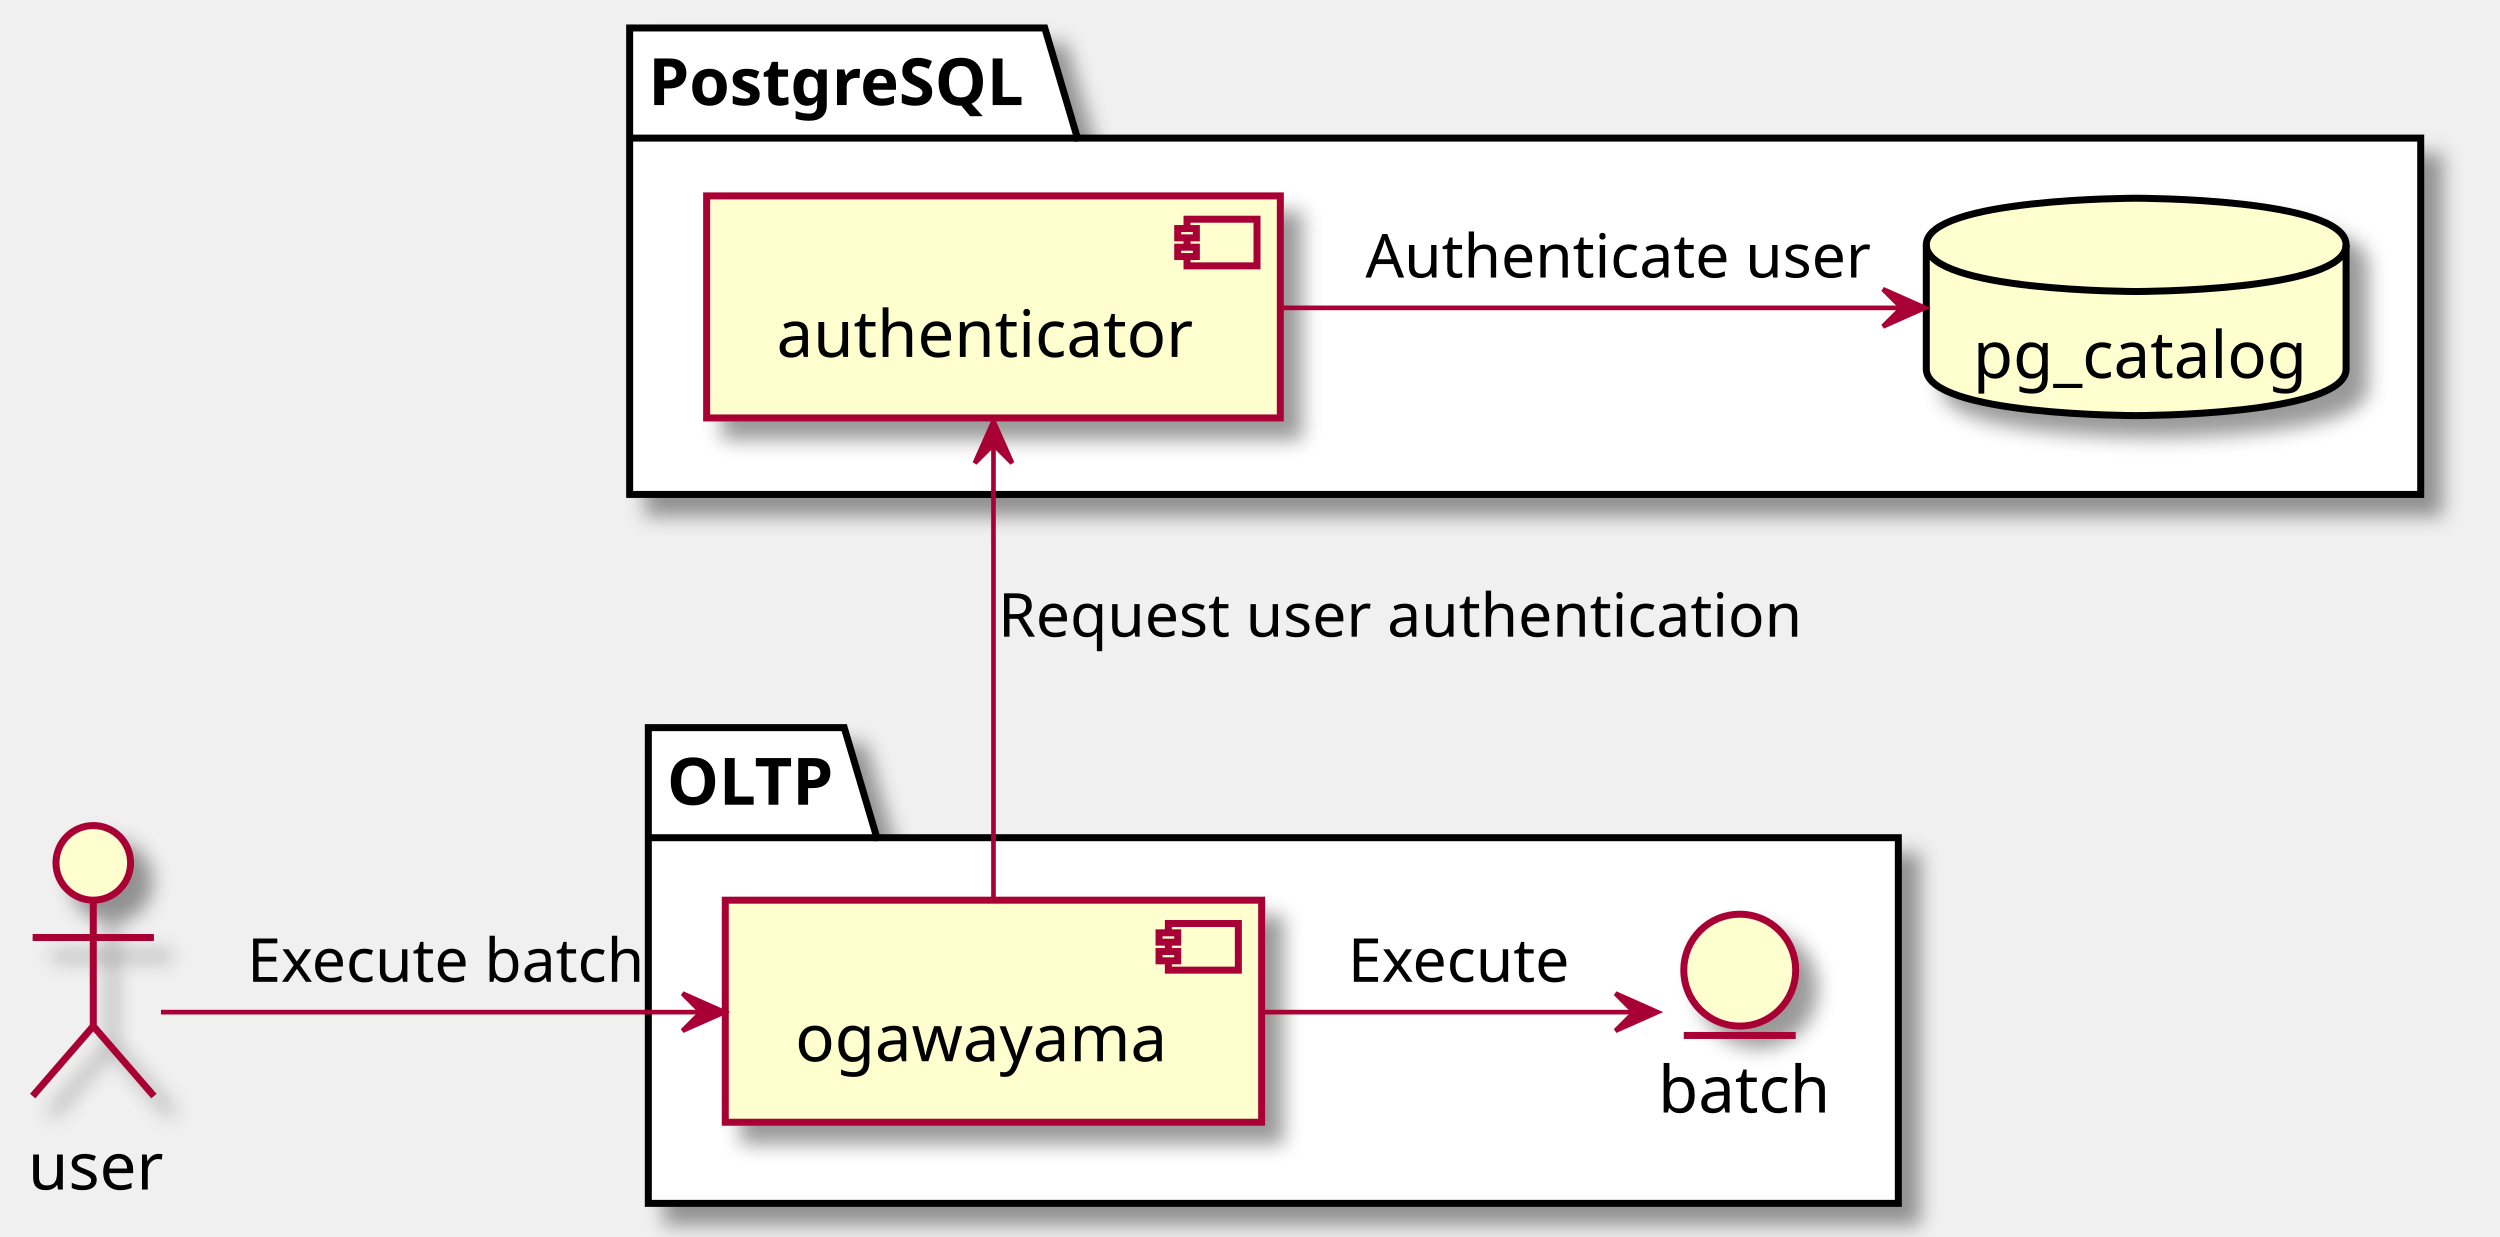
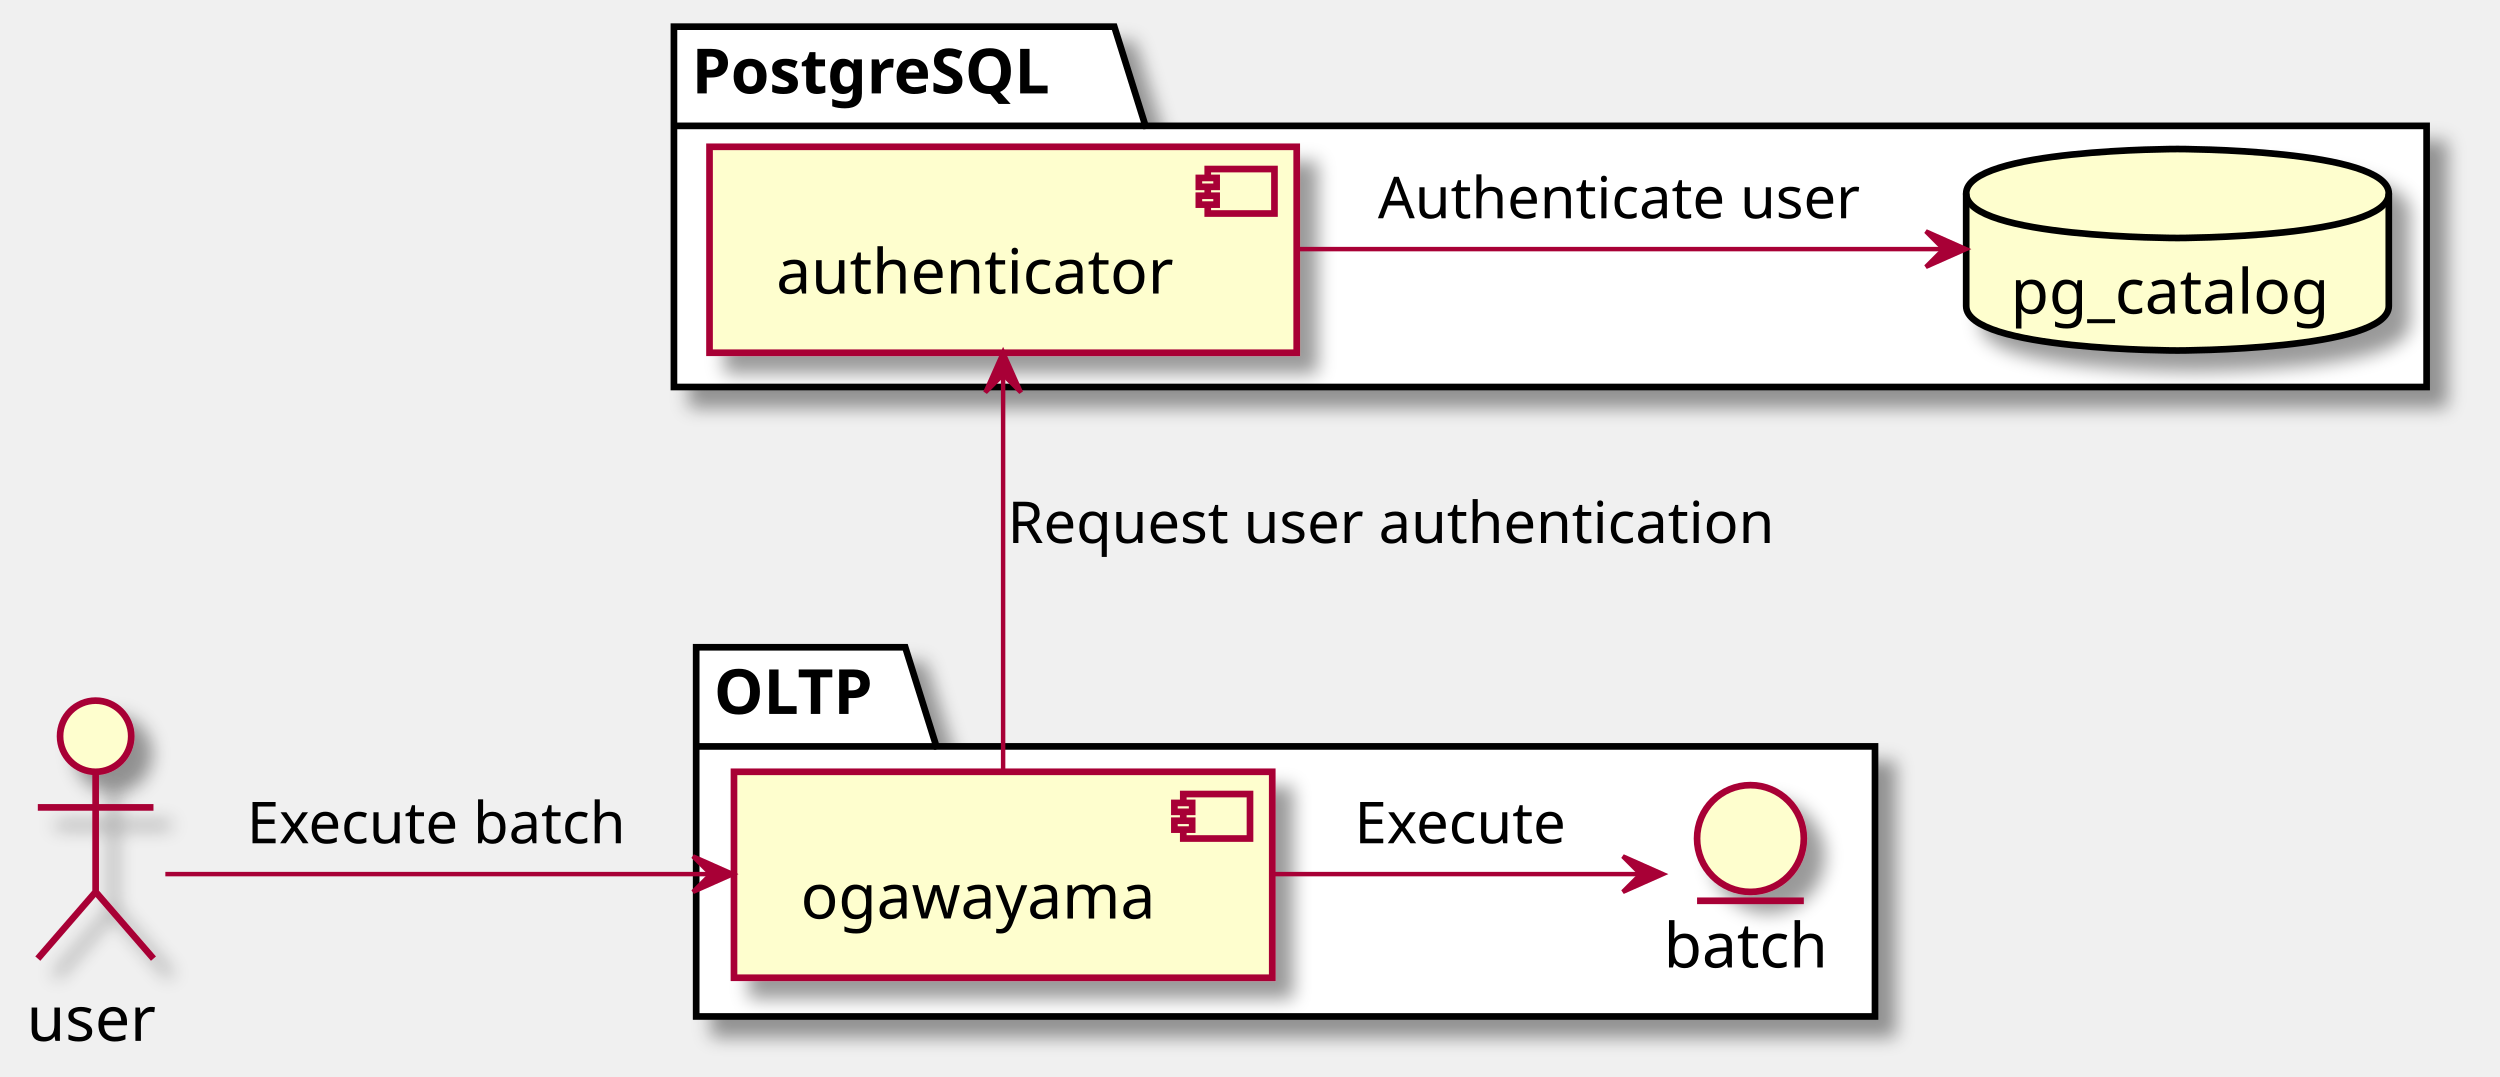
- <svg xmlns="http://www.w3.org/2000/svg" contentScriptType="application/ecmascript" contentStyleType="text/css" height="265px" preserveAspectRatio="none" style="width:536px;height:265px;" version="1.1" viewBox="0 0 536 265" width="536px" zoomAndPan="magnify">
+ <svg xmlns="http://www.w3.org/2000/svg" contentScriptType="application/ecmascript" contentStyleType="text/css" height="242px" preserveAspectRatio="none" style="width:562px;height:242px;background:#FFFFFF;" version="1.1" viewBox="0 0 562 242" width="562px" zoomAndPan="magnify">
  <defs>
    <filter height="300%" id="fwk5vruu8zfja" width="300%" x="-1" y="-1">
      <feGaussianBlur result="blurOut" stdDeviation="2.0" />
      <feColorMatrix in="blurOut" result="blurOut2" type="matrix" values="0 0 0 0 0 0 0 0 0 0 0 0 0 0 0 0 0 0 .4 0" />
      <feOffset dx="4.0" dy="4.0" in="blurOut2" result="blurOut3" />
      <feBlend in="SourceGraphic" in2="blurOut3" mode="normal" />
    </filter>
  </defs>
  <g>
-     <polygon fill="#FFFFFF" filter="url(#fwk5vruu8zfja)" points="135,6,224,6,231,29.609,519,29.609,519,106,135,106,135,6" style="stroke:#000000;stroke-width:1.5;" />
-     <line style="stroke:#000000;stroke-width:1.5;" x1="135" x2="231" y1="29.609" y2="29.609" />
-     <text fill="#000000" font-family="sans-serif" font-size="14" font-weight="bold" lengthAdjust="spacing" textLength="83" x="139" y="22.533">PostgreSQL</text>
-     <polygon fill="#FFFFFF" filter="url(#fwk5vruu8zfja)" points="139,156,181,156,188,179.609,407,179.609,407,258,139,258,139,156" style="stroke:#000000;stroke-width:1.5;" />
-     <line style="stroke:#000000;stroke-width:1.5;" x1="139" x2="188" y1="179.609" y2="179.609" />
-     <text fill="#000000" font-family="sans-serif" font-size="14" font-weight="bold" lengthAdjust="spacing" textLength="36" x="143" y="172.533">OLTP</text>
-     <rect fill="#FEFECE" filter="url(#fwk5vruu8zfja)" height="47.609" style="stroke:#A80036;stroke-width:1.5;" width="123" x="151.5" y="42" />
-     <rect fill="#FEFECE" height="10" style="stroke:#A80036;stroke-width:1.5;" width="15" x="254.5" y="47" />
-     <rect fill="#FEFECE" height="2" style="stroke:#A80036;stroke-width:1.5;" width="4" x="252.5" y="49" />
-     <rect fill="#FEFECE" height="2" style="stroke:#A80036;stroke-width:1.5;" width="4" x="252.5" y="53" />
-     <text fill="#000000" font-family="sans-serif" font-size="14" lengthAdjust="spacing" textLength="83" x="166.5" y="76.533">authenticator</text>
-     <path d="M413,52.5 C413,42.5 458,42.5 458,42.5 C458,42.5 503,42.5 503,52.5 L503,79.109 C503,89.109 458,89.109 458,89.109 C458,89.109 413,89.109 413,79.109 L413,52.5 " fill="#FEFECE" filter="url(#fwk5vruu8zfja)" style="stroke:#000000;stroke-width:1.5;" />
-     <path d="M413,52.5 C413,62.5 458,62.5 458,62.5 C458,62.5 503,62.5 503,52.5 " fill="none" style="stroke:#000000;stroke-width:1.5;" />
-     <text fill="#000000" font-family="sans-serif" font-size="14" lengthAdjust="spacing" textLength="70" x="423" y="81.033">pg_catalog</text>
-     <rect fill="#FEFECE" filter="url(#fwk5vruu8zfja)" height="47.609" style="stroke:#A80036;stroke-width:1.5;" width="115" x="155.5" y="193" />
-     <rect fill="#FEFECE" height="10" style="stroke:#A80036;stroke-width:1.5;" width="15" x="250.5" y="198" />
-     <rect fill="#FEFECE" height="2" style="stroke:#A80036;stroke-width:1.5;" width="4" x="248.5" y="200" />
-     <rect fill="#FEFECE" height="2" style="stroke:#A80036;stroke-width:1.5;" width="4" x="248.5" y="204" />
-     <text fill="#000000" font-family="sans-serif" font-size="14" lengthAdjust="spacing" textLength="75" x="170.5" y="227.533">ogawayama</text>
-     <ellipse cx="373" cy="208" fill="#FEFECE" filter="url(#fwk5vruu8zfja)" rx="12" ry="12" style="stroke:#A80036;stroke-width:1.5;" />
-     <line style="stroke:#A80036;stroke-width:1.5;" x1="361" x2="385" y1="222" y2="222" />
-     <text fill="#000000" font-family="sans-serif" font-size="14" lengthAdjust="spacing" textLength="35" x="355.5" y="238.533">batch</text>
-     <ellipse cx="20" cy="185" fill="#FEFECE" filter="url(#fwk5vruu8zfja)" rx="8" ry="8" style="stroke:#A80036;stroke-width:1.5;" />
-     <path d="M20,193 L20,220 M7,201 L33,201 M20,220 L7,235 M20,220 L33,235 " fill="none" filter="url(#fwk5vruu8zfja)" style="stroke:#A80036;stroke-width:1.5;" />
-     <text fill="#000000" font-family="sans-serif" font-size="14" lengthAdjust="spacing" textLength="28" x="6" y="255.033">user</text>
-     <path d="M34.51,217 C58.8,217 109.1,217 150.12,217 " fill="none" id="user-to-ogawayama" style="stroke:#A80036;stroke-width:1.0;" />
-     <polygon fill="#A80036" points="155.33,217,146.33,213,150.33,217,146.33,221,155.33,217" style="stroke:#A80036;stroke-width:1.0;" />
-     <text fill="#000000" font-family="sans-serif" font-size="13" lengthAdjust="spacing" textLength="84" x="53" y="210.495">Execute batch</text>
-     <path d="M213,95.39 C213,123.68 213,166.6 213,192.88 " fill="none" id="authenticator-backto-ogawayama" style="stroke:#A80036;stroke-width:1.0;" />
-     <polygon fill="#A80036" points="213,90.28,209,99.28,213,95.28,217,99.28,213,90.28" style="stroke:#A80036;stroke-width:1.0;" />
-     <text fill="#000000" font-family="sans-serif" font-size="13" lengthAdjust="spacing" textLength="162" x="214" y="136.495">Request user authentication</text>
-     <path d="M274.51,66 C315.61,66 369.01,66 407.6,66 " fill="none" id="authenticator-to-pg_catalog" style="stroke:#A80036;stroke-width:1.0;" />
-     <polygon fill="#A80036" points="412.71,66,403.71,62,407.71,66,403.71,70,412.71,66" style="stroke:#A80036;stroke-width:1.0;" />
-     <text fill="#000000" font-family="sans-serif" font-size="13" lengthAdjust="spacing" textLength="102" x="292.75" y="59.495">Authenticate user</text>
-     <path d="M270.76,217 C298.32,217 329.71,217 350.35,217 " fill="none" id="ogawayama-to-batch" style="stroke:#A80036;stroke-width:1.0;" />
-     <polygon fill="#A80036" points="355.36,217,346.36,213,350.36,217,346.36,221,355.36,217" style="stroke:#A80036;stroke-width:1.0;" />
-     <text fill="#000000" font-family="sans-serif" font-size="13" lengthAdjust="spacing" textLength="48" x="289" y="210.495">Execute</text>
+     <polygon fill="#FFFFFF" filter="url(#fwk5vruu8zfja)" points="151.5,6,250.5,6,257.5,28.297,545.5,28.297,545.5,87,151.5,87,151.5,6" style="stroke:#000000;stroke-width:1.5;" />
+     <line style="stroke:#000000;stroke-width:1.5;" x1="151.5" x2="257.5" y1="28.297" y2="28.297" />
+     <text fill="#000000" font-family="sans-serif" font-size="14" font-weight="bold" lengthAdjust="spacing" textLength="93" x="155.5" y="20.995">PostgreSQL</text>
+     <polygon fill="#FFFFFF" filter="url(#fwk5vruu8zfja)" points="156.5,145.5,203.5,145.5,210.5,167.797,421.5,167.797,421.5,228.5,156.5,228.5,156.5,145.5" style="stroke:#000000;stroke-width:1.5;" />
+     <line style="stroke:#000000;stroke-width:1.5;" x1="156.5" x2="210.5" y1="167.797" y2="167.797" />
+     <text fill="#000000" font-family="sans-serif" font-size="14" font-weight="bold" lengthAdjust="spacing" textLength="41" x="160.5" y="160.495">OLTP</text>
+     <rect fill="#FEFECE" filter="url(#fwk5vruu8zfja)" height="46.297" style="stroke:#A80036;stroke-width:1.5;" width="132" x="159.5" y="33" />
+     <rect fill="#FEFECE" height="10" style="stroke:#A80036;stroke-width:1.5;" width="15" x="271.5" y="38" />
+     <rect fill="#FEFECE" height="2" style="stroke:#A80036;stroke-width:1.5;" width="4" x="269.5" y="40" />
+     <rect fill="#FEFECE" height="2" style="stroke:#A80036;stroke-width:1.5;" width="4" x="269.5" y="44" />
+     <text fill="#000000" font-family="sans-serif" font-size="14" lengthAdjust="spacing" textLength="92" x="174.5" y="65.995">authenticator</text>
+     <path d="M442,43.5 C442,33.5 489.5,33.5 489.5,33.5 C489.5,33.5 537,33.5 537,43.5 L537,68.797 C537,78.797 489.5,78.797 489.5,78.797 C489.5,78.797 442,78.797 442,68.797 L442,43.5 " fill="#FEFECE" filter="url(#fwk5vruu8zfja)" style="stroke:#000000;stroke-width:1.5;" />
+     <path d="M442,43.5 C442,53.5 489.5,53.5 489.5,53.5 C489.5,53.5 537,53.5 537,43.5 " fill="none" style="stroke:#000000;stroke-width:1.5;" />
+     <text fill="#000000" font-family="sans-serif" font-size="14" lengthAdjust="spacing" textLength="75" x="452" y="70.495">pg_catalog</text>
+     <rect fill="#FEFECE" filter="url(#fwk5vruu8zfja)" height="46.297" style="stroke:#A80036;stroke-width:1.5;" width="121" x="165" y="173.5" />
+     <rect fill="#FEFECE" height="10" style="stroke:#A80036;stroke-width:1.5;" width="15" x="266" y="178.5" />
+     <rect fill="#FEFECE" height="2" style="stroke:#A80036;stroke-width:1.5;" width="4" x="264" y="180.5" />
+     <rect fill="#FEFECE" height="2" style="stroke:#A80036;stroke-width:1.5;" width="4" x="264" y="184.5" />
+     <text fill="#000000" font-family="sans-serif" font-size="14" lengthAdjust="spacing" textLength="81" x="180" y="206.495">ogawayama</text>
+     <ellipse cx="393.5" cy="188.5" fill="#FEFECE" filter="url(#fwk5vruu8zfja)" rx="12" ry="12" style="stroke:#A80036;stroke-width:1.5;" />
+     <line style="stroke:#A80036;stroke-width:1.5;" x1="381.5" x2="405.5" y1="202.5" y2="202.5" />
+     <text fill="#000000" font-family="sans-serif" font-size="14" lengthAdjust="spacing" textLength="39" x="374" y="217.495">batch</text>
+     <ellipse cx="21.5" cy="165.5" fill="#FEFECE" filter="url(#fwk5vruu8zfja)" rx="8" ry="8" style="stroke:#A80036;stroke-width:1.5;" />
+     <path d="M21.5,173.5 L21.5,200.5 M8.5,181.5 L34.5,181.5 M21.5,200.5 L8.5,215.5 M21.5,200.5 L34.5,215.5 " fill="none" filter="url(#fwk5vruu8zfja)" style="stroke:#A80036;stroke-width:1.5;" />
+     <text fill="#000000" font-family="sans-serif" font-size="14" lengthAdjust="spacing" textLength="31" x="6" y="233.995">user</text>
+     <path d="M37.169,196.5 C63.079,196.5 116.289,196.5 159.561,196.5 " fill="none" id="user-to-ogawayama" style="stroke:#A80036;stroke-width:1.0;" />
+     <polygon fill="#A80036" points="164.786,196.5,155.786,192.5,159.786,196.5,155.786,200.5,164.786,196.5" style="stroke:#A80036;stroke-width:1.0;" />
+     <text fill="#000000" font-family="sans-serif" font-size="13" lengthAdjust="spacing" textLength="91" x="55.5" y="189.567">Execute batch</text>
+     <path d="M225.5,84.261 C225.5,110.419 225.5,148.846 225.5,173.265 " fill="none" id="authenticator-backto-ogawayama" style="stroke:#A80036;stroke-width:1.0;" />
+     <polygon fill="#A80036" points="225.5,79.201,221.5,88.201,225.5,84.201,229.5,88.201,225.5,79.201" style="stroke:#A80036;stroke-width:1.0;" />
+     <text fill="#000000" font-family="sans-serif" font-size="13" lengthAdjust="spacing" textLength="180" x="226.5" y="122.067">Request user authentication</text>
+     <path d="M291.778,56 C336.69,56 395.23,56 436.932,56 " fill="none" id="authenticator-to-pg_catalog" style="stroke:#A80036;stroke-width:1.0;" />
+     <polygon fill="#A80036" points="441.932,56,432.932,52,436.932,56,432.932,60,441.932,56" style="stroke:#A80036;stroke-width:1.0;" />
+     <text fill="#000000" font-family="sans-serif" font-size="13" lengthAdjust="spacing" textLength="114" x="309.75" y="49.067">Authenticate user</text>
+     <path d="M286.152,196.5 C314.571,196.5 346.864,196.5 368.543,196.5 " fill="none" id="ogawayama-to-batch" style="stroke:#A80036;stroke-width:1.0;" />
+     <polygon fill="#A80036" points="373.817,196.5,364.817,192.5,368.817,196.5,364.817,200.5,373.817,196.5" style="stroke:#A80036;stroke-width:1.0;" />
+     <text fill="#000000" font-family="sans-serif" font-size="13" lengthAdjust="spacing" textLength="51" x="304.5" y="189.567">Execute</text>
  </g>
</svg>
